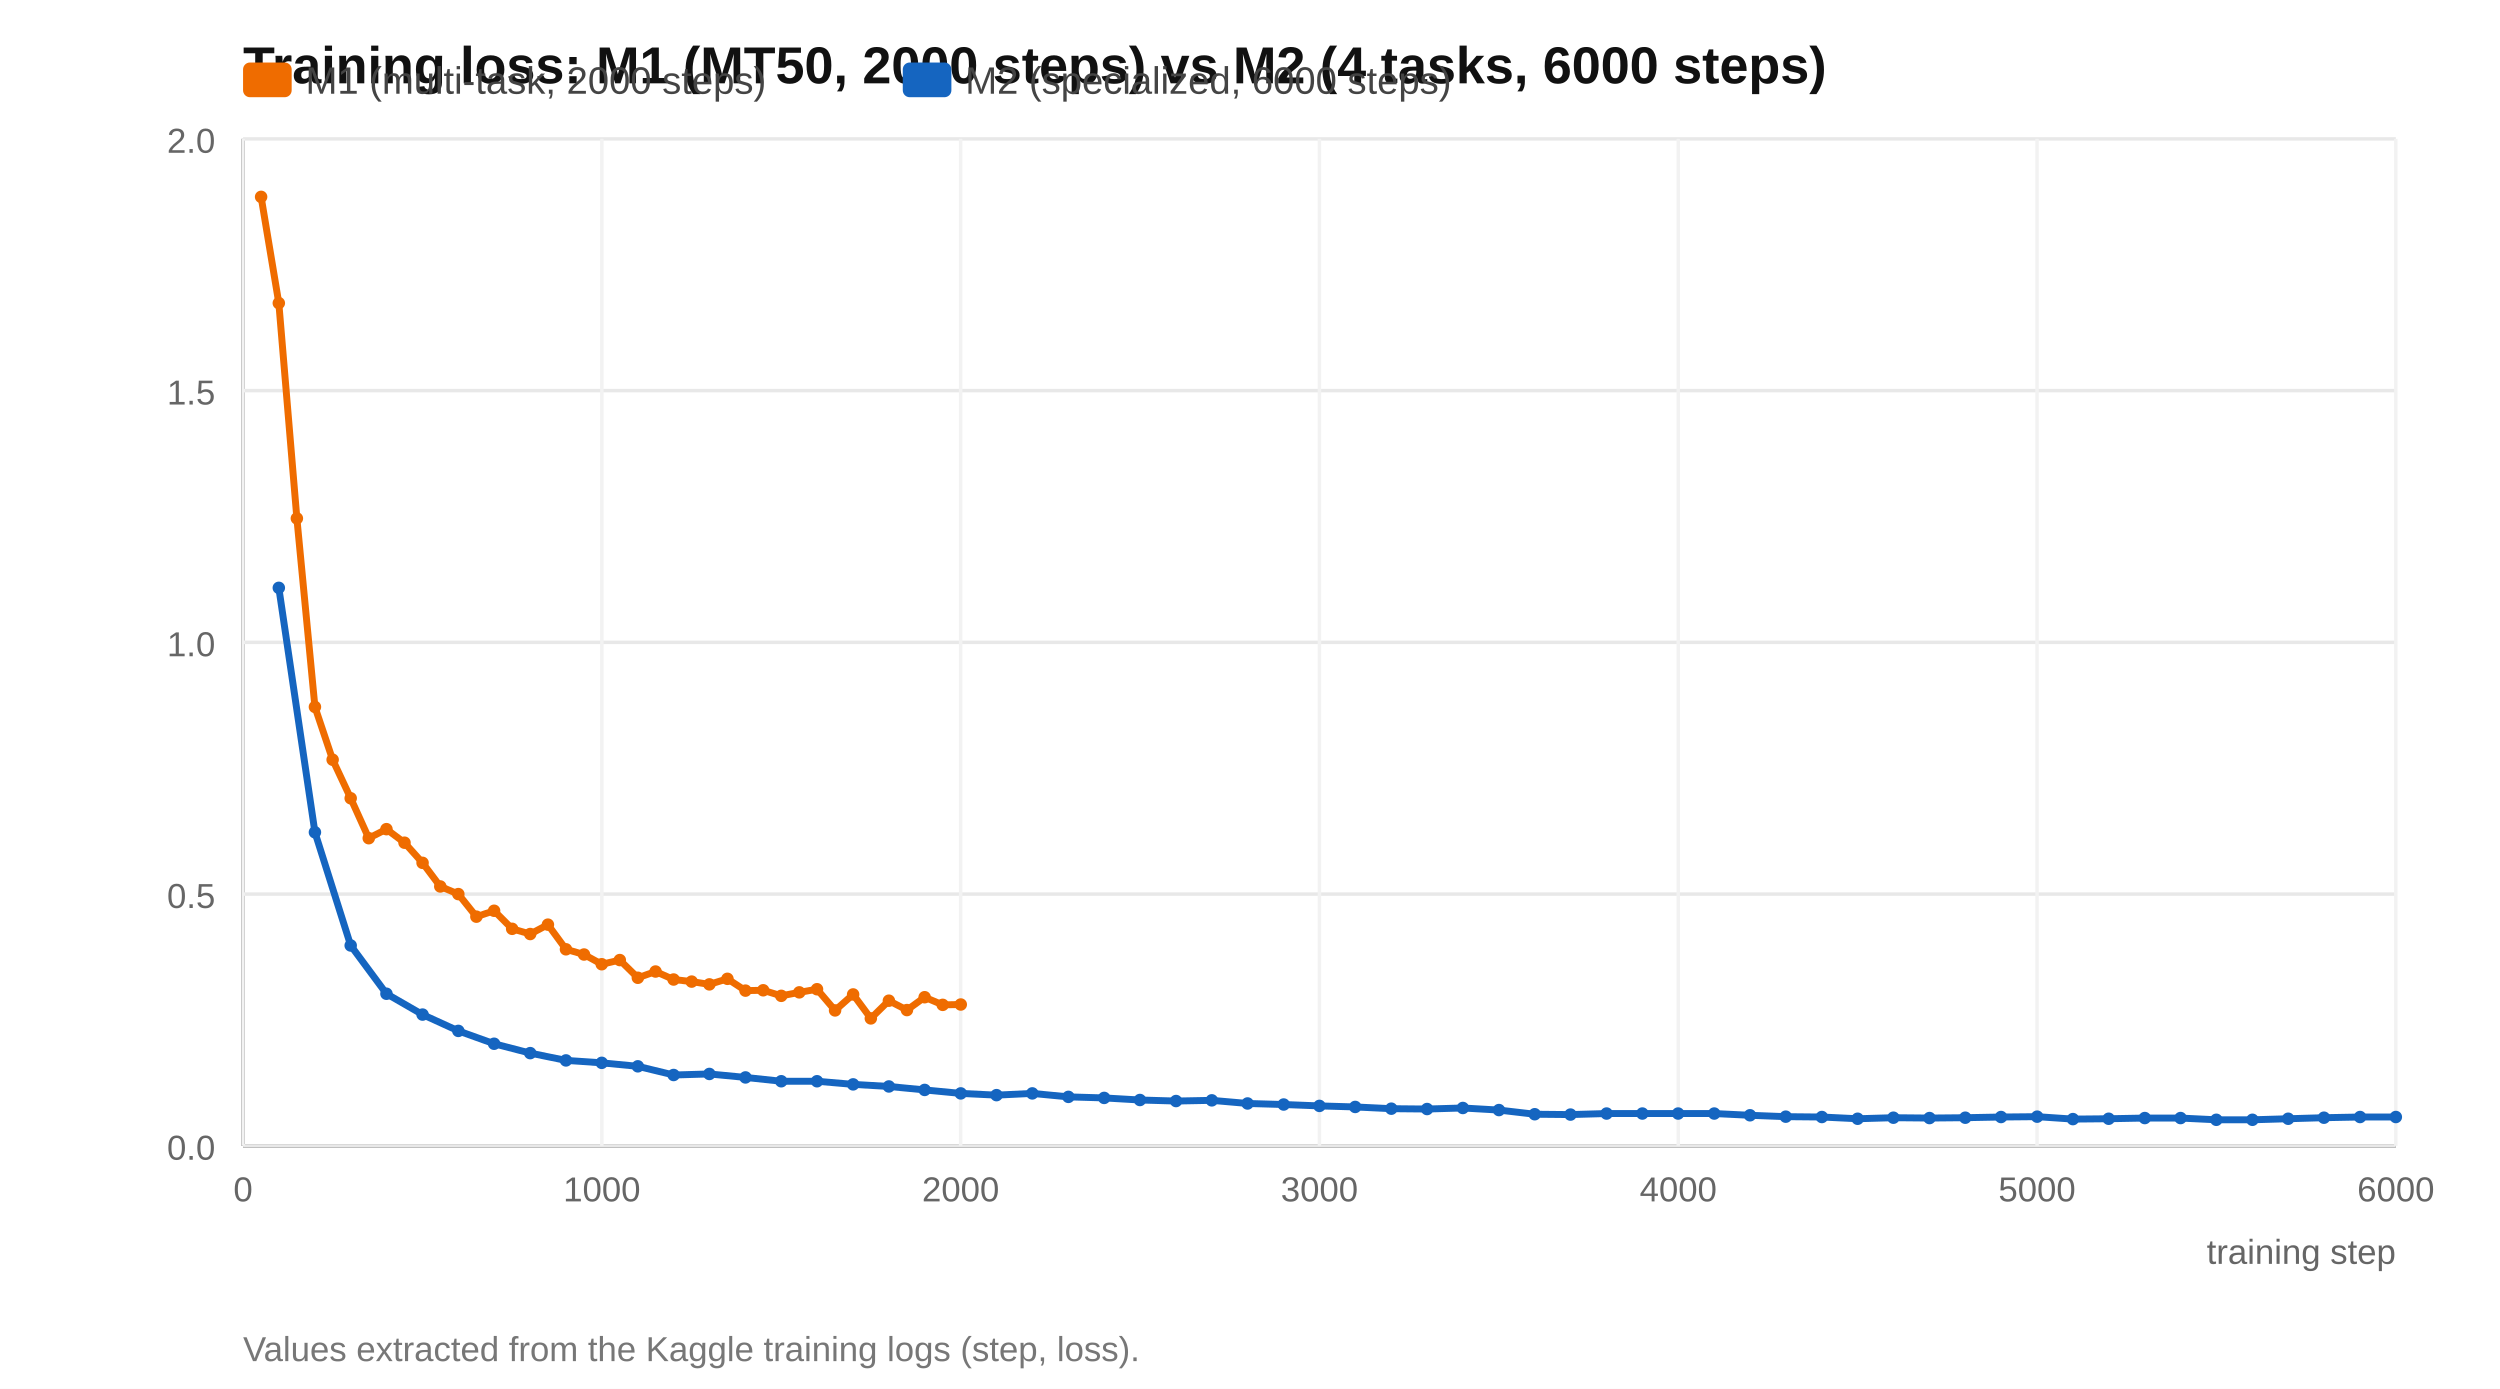
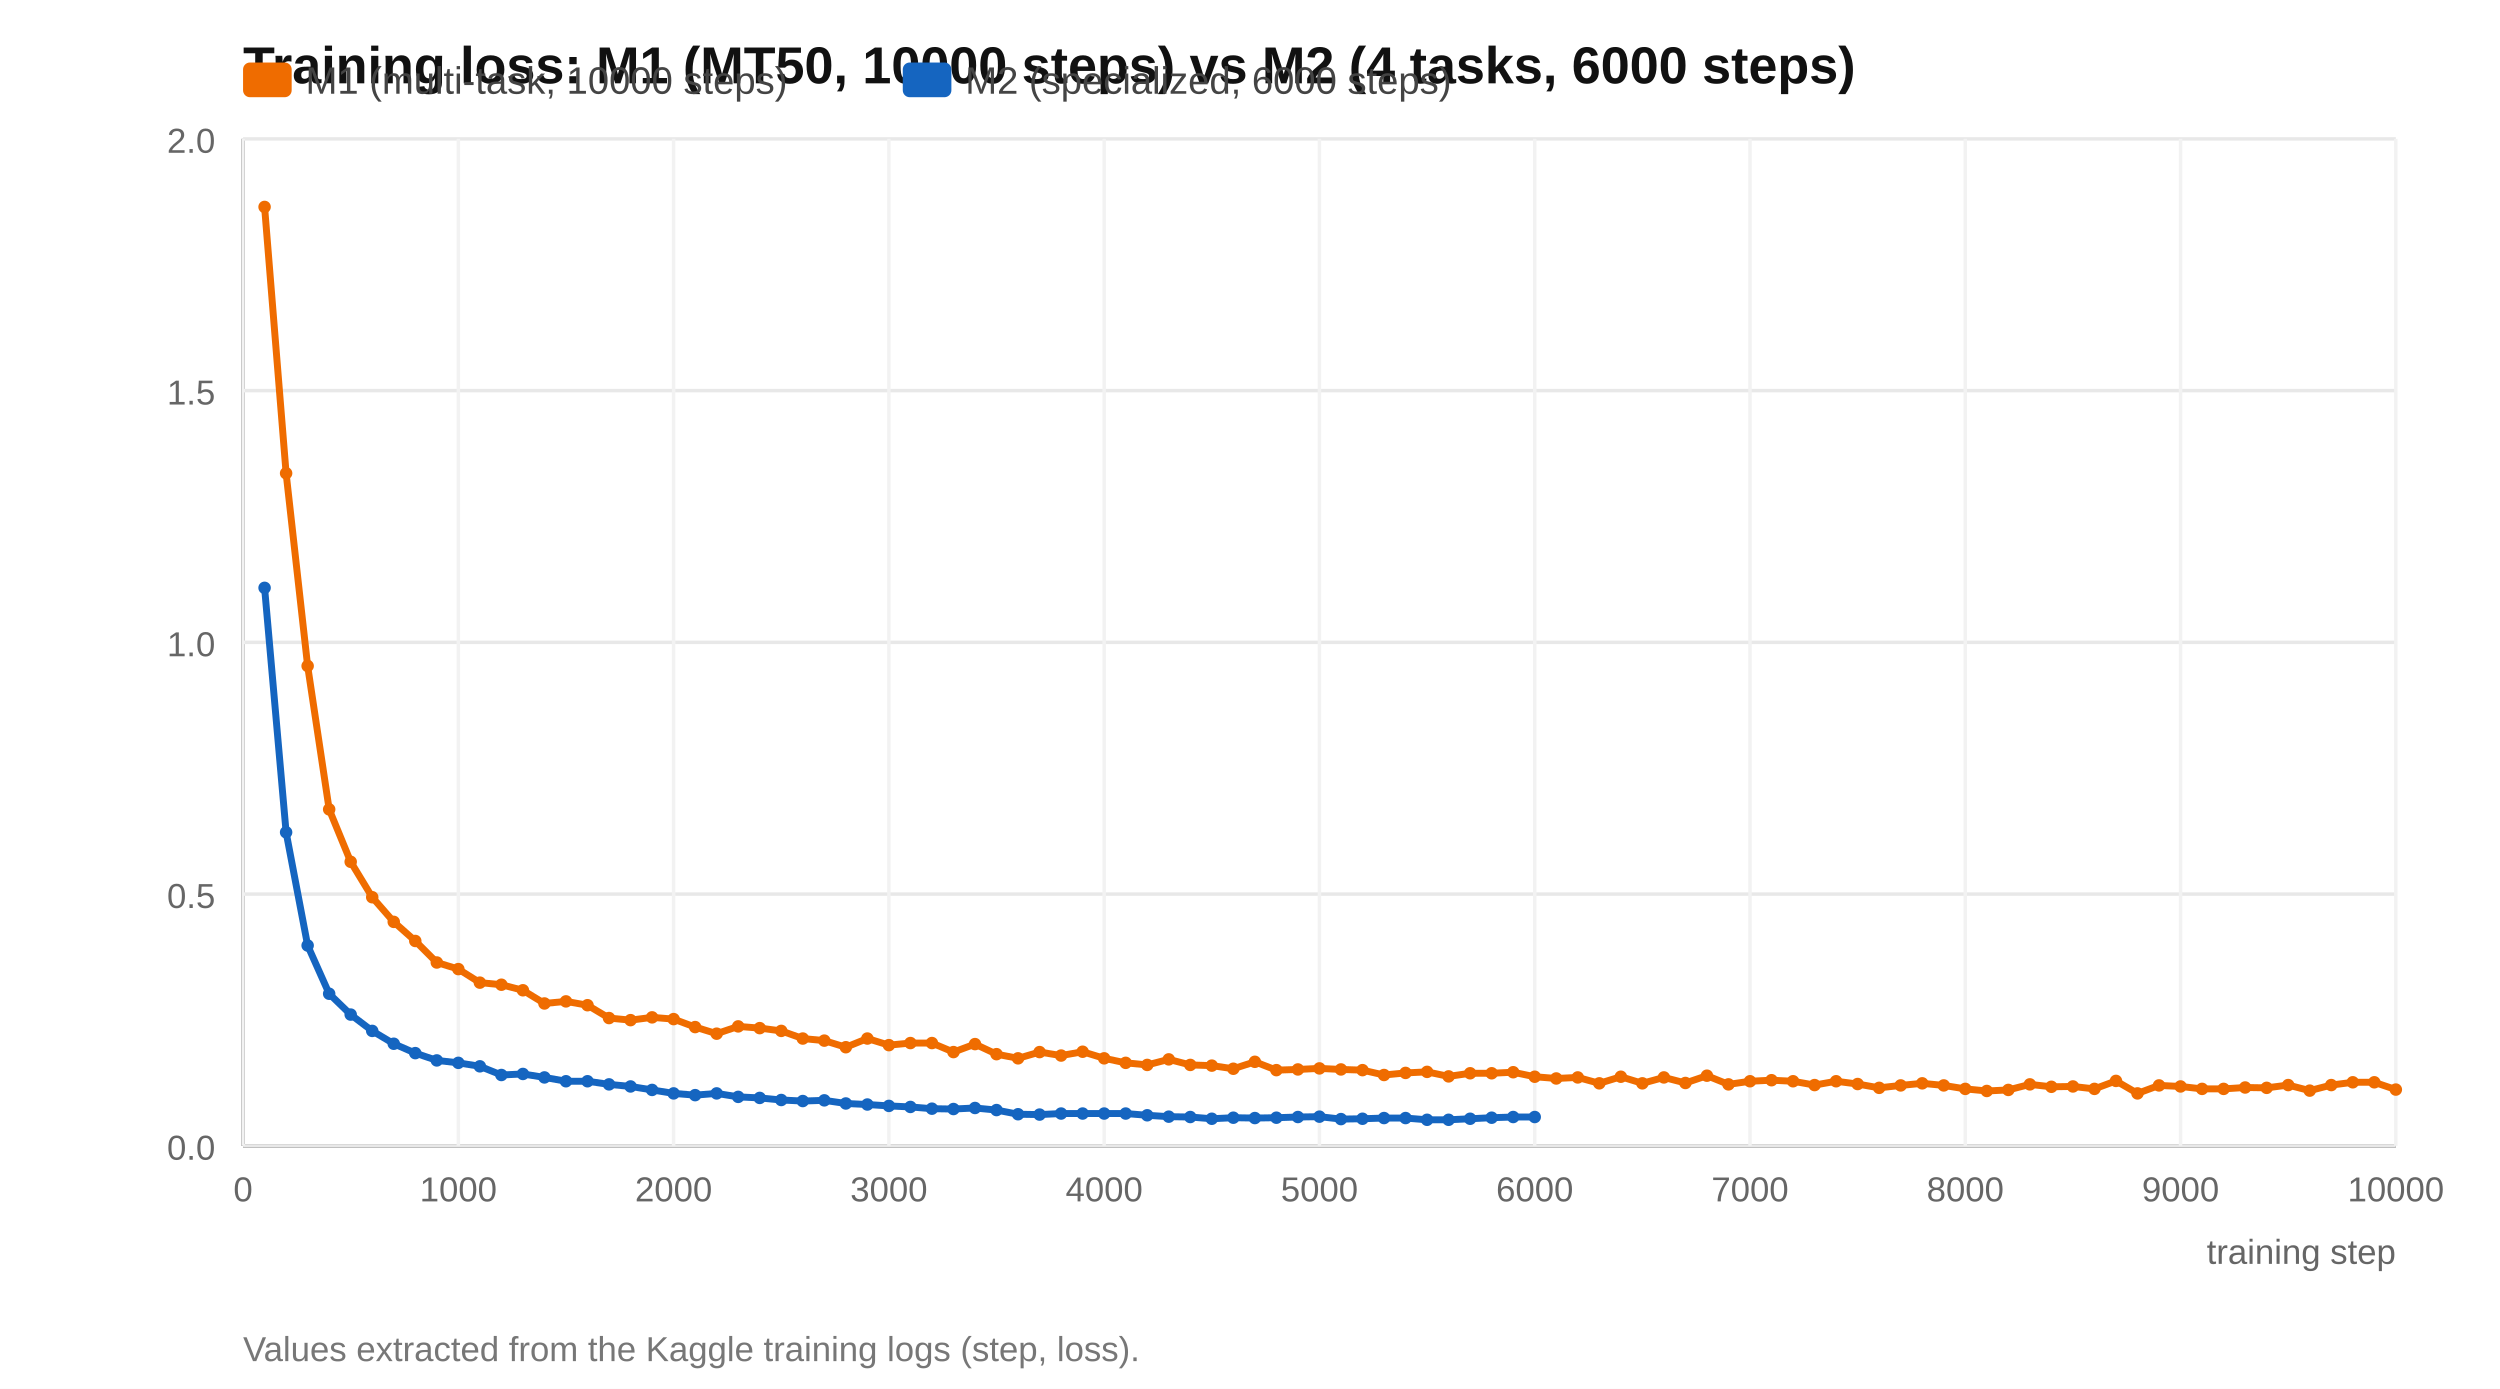
<svg xmlns="http://www.w3.org/2000/svg" width="720" height="400" font-family="Arial, sans-serif">
  <rect width="720" height="400" fill="#ffffff" />
-   <text x="70" y="24" font-size="15" font-weight="bold" fill="#111111">Training loss: M1 (MT50, 2000 steps) vs M2 (4 tasks, 6000 steps)</text>
+   <text x="70" y="24" font-size="15" font-weight="bold" fill="#111111">Training loss: M1 (MT50, 10000 steps) vs M2 (4 tasks, 6000 steps)</text>
  <line x1="70" y1="330" x2="690" y2="330" stroke="#333333" stroke-width="1" />
  <line x1="70" y1="40" x2="70" y2="330" stroke="#333333" stroke-width="1" />
  <line x1="70" y1="330.0" x2="690" y2="330.0" stroke="#e8e8e8" stroke-width="1" />
  <text x="62" y="334.0" font-size="10" fill="#666666" text-anchor="end">0.0</text>
  <line x1="70" y1="257.5" x2="690" y2="257.5" stroke="#e8e8e8" stroke-width="1" />
  <text x="62" y="261.5" font-size="10" fill="#666666" text-anchor="end">0.5</text>
  <line x1="70" y1="185.0" x2="690" y2="185.0" stroke="#e8e8e8" stroke-width="1" />
  <text x="62" y="189.0" font-size="10" fill="#666666" text-anchor="end">1.0</text>
  <line x1="70" y1="112.5" x2="690" y2="112.5" stroke="#e8e8e8" stroke-width="1" />
  <text x="62" y="116.5" font-size="10" fill="#666666" text-anchor="end">1.5</text>
  <line x1="70" y1="40.0" x2="690" y2="40.0" stroke="#e8e8e8" stroke-width="1" />
  <text x="62" y="44.0" font-size="10" fill="#666666" text-anchor="end">2.0</text>
  <line x1="70.0" y1="40" x2="70.0" y2="330" stroke="#f2f2f2" stroke-width="1" />
  <text x="70.0" y="346" font-size="10" fill="#666666" text-anchor="middle">0</text>
-   <line x1="173.333" y1="40" x2="173.333" y2="330" stroke="#f2f2f2" stroke-width="1" />
-   <text x="173.333" y="346" font-size="10" fill="#666666" text-anchor="middle">1000</text>
-   <line x1="276.667" y1="40" x2="276.667" y2="330" stroke="#f2f2f2" stroke-width="1" />
-   <text x="276.667" y="346" font-size="10" fill="#666666" text-anchor="middle">2000</text>
+   <line x1="132.0" y1="40" x2="132.0" y2="330" stroke="#f2f2f2" stroke-width="1" />
+   <text x="132.0" y="346" font-size="10" fill="#666666" text-anchor="middle">1000</text>
+   <line x1="194.0" y1="40" x2="194.0" y2="330" stroke="#f2f2f2" stroke-width="1" />
+   <text x="194.0" y="346" font-size="10" fill="#666666" text-anchor="middle">2000</text>
+   <line x1="256.0" y1="40" x2="256.0" y2="330" stroke="#f2f2f2" stroke-width="1" />
+   <text x="256.0" y="346" font-size="10" fill="#666666" text-anchor="middle">3000</text>
+   <line x1="318.0" y1="40" x2="318.0" y2="330" stroke="#f2f2f2" stroke-width="1" />
+   <text x="318.0" y="346" font-size="10" fill="#666666" text-anchor="middle">4000</text>
  <line x1="380.0" y1="40" x2="380.0" y2="330" stroke="#f2f2f2" stroke-width="1" />
-   <text x="380.0" y="346" font-size="10" fill="#666666" text-anchor="middle">3000</text>
-   <line x1="483.333" y1="40" x2="483.333" y2="330" stroke="#f2f2f2" stroke-width="1" />
-   <text x="483.333" y="346" font-size="10" fill="#666666" text-anchor="middle">4000</text>
-   <line x1="586.667" y1="40" x2="586.667" y2="330" stroke="#f2f2f2" stroke-width="1" />
-   <text x="586.667" y="346" font-size="10" fill="#666666" text-anchor="middle">5000</text>
+   <text x="380.0" y="346" font-size="10" fill="#666666" text-anchor="middle">5000</text>
+   <line x1="442.0" y1="40" x2="442.0" y2="330" stroke="#f2f2f2" stroke-width="1" />
+   <text x="442.0" y="346" font-size="10" fill="#666666" text-anchor="middle">6000</text>
+   <line x1="504.0" y1="40" x2="504.0" y2="330" stroke="#f2f2f2" stroke-width="1" />
+   <text x="504.0" y="346" font-size="10" fill="#666666" text-anchor="middle">7000</text>
+   <line x1="566.0" y1="40" x2="566.0" y2="330" stroke="#f2f2f2" stroke-width="1" />
+   <text x="566.0" y="346" font-size="10" fill="#666666" text-anchor="middle">8000</text>
+   <line x1="628.0" y1="40" x2="628.0" y2="330" stroke="#f2f2f2" stroke-width="1" />
+   <text x="628.0" y="346" font-size="10" fill="#666666" text-anchor="middle">9000</text>
  <line x1="690.0" y1="40" x2="690.0" y2="330" stroke="#f2f2f2" stroke-width="1" />
-   <text x="690.0" y="346" font-size="10" fill="#666666" text-anchor="middle">6000</text>
+   <text x="690.0" y="346" font-size="10" fill="#666666" text-anchor="middle">10000</text>
  <text x="690" y="364" font-size="10" fill="#666666" text-anchor="end">training step</text>
-   <polyline points="75.2,56.7 80.3,87.3 85.5,149.3 90.7,203.6 95.8,218.8 101.0,229.9 106.2,241.4 111.3,238.8 116.5,242.7 121.7,248.5 126.8,255.3 132.0,257.5 137.2,264.0 142.3,262.3 147.5,267.5 152.7,269.0 157.8,266.3 163.0,273.4 168.2,274.9 173.3,277.7 178.5,276.5 183.7,281.6 188.8,279.8 194.0,282.1 199.2,282.7 204.3,283.5 209.5,281.9 214.7,285.3 219.8,285.2 225.0,286.8 230.2,285.8 235.3,284.9 240.5,291.0 245.7,286.4 250.8,293.3 256.0,288.2 261.2,290.9 266.3,287.2 271.5,289.4 276.7,289.3" fill="none" stroke="#ef6c00" stroke-width="2" />
-   <circle cx="75.2" cy="56.7" r="1.8" fill="#ef6c00" />
-   <circle cx="80.3" cy="87.3" r="1.8" fill="#ef6c00" />
-   <circle cx="85.5" cy="149.3" r="1.8" fill="#ef6c00" />
-   <circle cx="90.7" cy="203.6" r="1.8" fill="#ef6c00" />
-   <circle cx="95.8" cy="218.8" r="1.8" fill="#ef6c00" />
-   <circle cx="101.0" cy="229.9" r="1.8" fill="#ef6c00" />
-   <circle cx="106.2" cy="241.4" r="1.8" fill="#ef6c00" />
-   <circle cx="111.3" cy="238.8" r="1.8" fill="#ef6c00" />
-   <circle cx="116.5" cy="242.7" r="1.8" fill="#ef6c00" />
-   <circle cx="121.7" cy="248.5" r="1.8" fill="#ef6c00" />
-   <circle cx="126.8" cy="255.3" r="1.8" fill="#ef6c00" />
-   <circle cx="132.0" cy="257.5" r="1.8" fill="#ef6c00" />
-   <circle cx="137.2" cy="264.0" r="1.8" fill="#ef6c00" />
-   <circle cx="142.3" cy="262.3" r="1.8" fill="#ef6c00" />
-   <circle cx="147.5" cy="267.5" r="1.8" fill="#ef6c00" />
-   <circle cx="152.7" cy="269.0" r="1.8" fill="#ef6c00" />
-   <circle cx="157.8" cy="266.3" r="1.8" fill="#ef6c00" />
-   <circle cx="163.0" cy="273.4" r="1.8" fill="#ef6c00" />
-   <circle cx="168.2" cy="274.9" r="1.8" fill="#ef6c00" />
-   <circle cx="173.3" cy="277.7" r="1.8" fill="#ef6c00" />
-   <circle cx="178.5" cy="276.5" r="1.8" fill="#ef6c00" />
-   <circle cx="183.7" cy="281.6" r="1.8" fill="#ef6c00" />
-   <circle cx="188.8" cy="279.8" r="1.8" fill="#ef6c00" />
-   <circle cx="194.0" cy="282.1" r="1.8" fill="#ef6c00" />
-   <circle cx="199.2" cy="282.7" r="1.8" fill="#ef6c00" />
-   <circle cx="204.3" cy="283.5" r="1.8" fill="#ef6c00" />
-   <circle cx="209.5" cy="281.9" r="1.8" fill="#ef6c00" />
-   <circle cx="214.7" cy="285.3" r="1.8" fill="#ef6c00" />
-   <circle cx="219.8" cy="285.2" r="1.8" fill="#ef6c00" />
-   <circle cx="225.0" cy="286.8" r="1.8" fill="#ef6c00" />
-   <circle cx="230.2" cy="285.8" r="1.8" fill="#ef6c00" />
-   <circle cx="235.3" cy="284.9" r="1.8" fill="#ef6c00" />
-   <circle cx="240.5" cy="291.0" r="1.8" fill="#ef6c00" />
-   <circle cx="245.7" cy="286.4" r="1.8" fill="#ef6c00" />
-   <circle cx="250.8" cy="293.3" r="1.8" fill="#ef6c00" />
-   <circle cx="256.0" cy="288.2" r="1.8" fill="#ef6c00" />
-   <circle cx="261.2" cy="290.9" r="1.8" fill="#ef6c00" />
-   <circle cx="266.3" cy="287.2" r="1.8" fill="#ef6c00" />
-   <circle cx="271.5" cy="289.4" r="1.8" fill="#ef6c00" />
-   <circle cx="276.7" cy="289.3" r="1.8" fill="#ef6c00" />
-   <polyline points="80.3,169.3 90.7,239.7 101.0,272.3 111.3,286.2 121.7,292.2 132.0,296.9 142.3,300.6 152.7,303.3 163.0,305.4 173.3,306.1 183.7,307.1 194.0,309.6 204.3,309.3 214.7,310.3 225.0,311.4 235.3,311.4 245.7,312.3 256.0,312.9 266.3,313.9 276.7,314.9 287.0,315.4 297.3,314.9 307.7,315.9 318.0,316.2 328.3,316.8 338.7,317.1 349.0,316.9 359.3,317.8 369.7,318.1 380.0,318.5 390.3,318.8 400.7,319.3 411.0,319.4 421.3,319.1 431.7,319.7 442.0,320.9 452.3,321.0 462.7,320.7 473.0,320.7 483.3,320.7 493.7,320.7 504.0,321.2 514.3,321.6 524.7,321.7 535.0,322.2 545.3,321.9 555.7,322.0 566.0,321.9 576.3,321.7 586.7,321.6 597.0,322.3 607.3,322.2 617.7,322.0 628.0,322.0 638.3,322.5 648.7,322.5 659.0,322.2 669.3,321.9 679.7,321.7 690.0,321.7" fill="none" stroke="#1565c0" stroke-width="2" />
-   <circle cx="80.3" cy="169.3" r="1.8" fill="#1565c0" />
-   <circle cx="90.7" cy="239.7" r="1.8" fill="#1565c0" />
-   <circle cx="101.0" cy="272.3" r="1.8" fill="#1565c0" />
-   <circle cx="111.3" cy="286.2" r="1.8" fill="#1565c0" />
-   <circle cx="121.7" cy="292.2" r="1.8" fill="#1565c0" />
-   <circle cx="132.0" cy="296.9" r="1.8" fill="#1565c0" />
-   <circle cx="142.3" cy="300.6" r="1.8" fill="#1565c0" />
-   <circle cx="152.7" cy="303.3" r="1.8" fill="#1565c0" />
-   <circle cx="163.0" cy="305.4" r="1.8" fill="#1565c0" />
-   <circle cx="173.3" cy="306.1" r="1.8" fill="#1565c0" />
-   <circle cx="183.7" cy="307.1" r="1.8" fill="#1565c0" />
-   <circle cx="194.0" cy="309.6" r="1.8" fill="#1565c0" />
-   <circle cx="204.3" cy="309.3" r="1.8" fill="#1565c0" />
-   <circle cx="214.7" cy="310.3" r="1.8" fill="#1565c0" />
-   <circle cx="225.0" cy="311.4" r="1.8" fill="#1565c0" />
-   <circle cx="235.3" cy="311.4" r="1.8" fill="#1565c0" />
-   <circle cx="245.7" cy="312.3" r="1.8" fill="#1565c0" />
-   <circle cx="256.0" cy="312.9" r="1.8" fill="#1565c0" />
-   <circle cx="266.3" cy="313.9" r="1.8" fill="#1565c0" />
-   <circle cx="276.7" cy="314.9" r="1.8" fill="#1565c0" />
-   <circle cx="287.0" cy="315.4" r="1.8" fill="#1565c0" />
-   <circle cx="297.3" cy="314.9" r="1.8" fill="#1565c0" />
-   <circle cx="307.7" cy="315.9" r="1.8" fill="#1565c0" />
-   <circle cx="318.0" cy="316.2" r="1.8" fill="#1565c0" />
-   <circle cx="328.3" cy="316.8" r="1.8" fill="#1565c0" />
-   <circle cx="338.7" cy="317.1" r="1.8" fill="#1565c0" />
-   <circle cx="349.0" cy="316.9" r="1.8" fill="#1565c0" />
-   <circle cx="359.3" cy="317.8" r="1.8" fill="#1565c0" />
-   <circle cx="369.7" cy="318.1" r="1.8" fill="#1565c0" />
-   <circle cx="380.0" cy="318.5" r="1.8" fill="#1565c0" />
-   <circle cx="390.3" cy="318.8" r="1.8" fill="#1565c0" />
-   <circle cx="400.7" cy="319.3" r="1.8" fill="#1565c0" />
-   <circle cx="411.0" cy="319.4" r="1.8" fill="#1565c0" />
-   <circle cx="421.3" cy="319.1" r="1.8" fill="#1565c0" />
-   <circle cx="431.7" cy="319.7" r="1.8" fill="#1565c0" />
-   <circle cx="442.0" cy="320.9" r="1.8" fill="#1565c0" />
-   <circle cx="452.3" cy="321.0" r="1.8" fill="#1565c0" />
-   <circle cx="462.7" cy="320.7" r="1.8" fill="#1565c0" />
-   <circle cx="473.0" cy="320.7" r="1.8" fill="#1565c0" />
-   <circle cx="483.3" cy="320.7" r="1.8" fill="#1565c0" />
-   <circle cx="493.7" cy="320.7" r="1.8" fill="#1565c0" />
-   <circle cx="504.0" cy="321.2" r="1.8" fill="#1565c0" />
-   <circle cx="514.3" cy="321.6" r="1.8" fill="#1565c0" />
-   <circle cx="524.7" cy="321.7" r="1.8" fill="#1565c0" />
-   <circle cx="535.0" cy="322.2" r="1.8" fill="#1565c0" />
-   <circle cx="545.3" cy="321.9" r="1.8" fill="#1565c0" />
-   <circle cx="555.7" cy="322.0" r="1.8" fill="#1565c0" />
-   <circle cx="566.0" cy="321.9" r="1.8" fill="#1565c0" />
-   <circle cx="576.3" cy="321.7" r="1.8" fill="#1565c0" />
-   <circle cx="586.7" cy="321.6" r="1.8" fill="#1565c0" />
-   <circle cx="597.0" cy="322.3" r="1.8" fill="#1565c0" />
-   <circle cx="607.3" cy="322.2" r="1.8" fill="#1565c0" />
-   <circle cx="617.7" cy="322.0" r="1.8" fill="#1565c0" />
-   <circle cx="628.0" cy="322.0" r="1.8" fill="#1565c0" />
-   <circle cx="638.3" cy="322.5" r="1.8" fill="#1565c0" />
-   <circle cx="648.7" cy="322.5" r="1.8" fill="#1565c0" />
-   <circle cx="659.0" cy="322.2" r="1.8" fill="#1565c0" />
-   <circle cx="669.3" cy="321.9" r="1.8" fill="#1565c0" />
-   <circle cx="679.7" cy="321.7" r="1.8" fill="#1565c0" />
-   <circle cx="690.0" cy="321.7" r="1.8" fill="#1565c0" />
+   <polyline points="76.2,59.6 82.4,136.3 88.6,191.8 94.8,233.1 101.0,248.2 107.2,258.4 113.4,265.5 119.6,271.0 125.8,277.2 132.0,279.1 138.2,283.0 144.4,283.6 150.6,285.2 156.8,289.0 163.0,288.4 169.2,289.5 175.4,293.2 181.6,293.8 187.8,293.0 194.0,293.5 200.2,295.8 206.4,297.7 212.6,295.6 218.8,296.1 225.0,296.9 231.2,299.1 237.4,299.7 243.6,301.6 249.8,299.1 256.0,301.0 262.2,300.4 268.4,300.4 274.6,303.0 280.8,300.7 287.0,303.6 293.2,304.8 299.4,303.0 305.6,304.0 311.8,302.9 318.0,304.8 324.2,306.1 330.4,306.7 336.6,305.1 342.8,306.7 349.0,306.9 355.2,307.8 361.4,305.8 367.6,308.2 373.8,308.0 380.0,307.7 386.2,308.0 392.4,308.2 398.6,309.6 404.8,309.0 411.0,308.7 417.2,310.0 423.4,309.1 429.6,309.1 435.8,308.8 442.0,310.1 448.2,310.6 454.4,310.3 460.6,312.0 466.8,310.1 473.0,312.0 479.2,310.3 485.4,311.9 491.6,309.8 497.8,312.3 504.0,311.4 510.2,311.1 516.4,311.4 522.6,312.5 528.8,311.4 535.0,312.2 541.2,313.3 547.4,312.6 553.6,312.0 559.8,312.6 566.0,313.6 572.2,314.2 578.4,313.9 584.6,312.3 590.8,313.0 597.0,312.9 603.2,313.6 609.4,311.3 615.6,314.9 621.8,312.6 628.0,312.9 634.2,313.6 640.4,313.6 646.6,313.2 652.8,313.3 659.0,312.5 665.2,314.1 671.4,312.5 677.6,311.7 683.8,311.7 690.0,313.8" fill="none" stroke="#ef6c00" stroke-width="2" />
+   <circle cx="76.2" cy="59.6" r="1.8" fill="#ef6c00" />
+   <circle cx="82.4" cy="136.3" r="1.8" fill="#ef6c00" />
+   <circle cx="88.6" cy="191.8" r="1.8" fill="#ef6c00" />
+   <circle cx="94.8" cy="233.1" r="1.8" fill="#ef6c00" />
+   <circle cx="101.0" cy="248.2" r="1.8" fill="#ef6c00" />
+   <circle cx="107.2" cy="258.4" r="1.8" fill="#ef6c00" />
+   <circle cx="113.4" cy="265.5" r="1.8" fill="#ef6c00" />
+   <circle cx="119.6" cy="271.0" r="1.8" fill="#ef6c00" />
+   <circle cx="125.8" cy="277.2" r="1.8" fill="#ef6c00" />
+   <circle cx="132.0" cy="279.1" r="1.8" fill="#ef6c00" />
+   <circle cx="138.2" cy="283.0" r="1.8" fill="#ef6c00" />
+   <circle cx="144.4" cy="283.6" r="1.8" fill="#ef6c00" />
+   <circle cx="150.6" cy="285.2" r="1.8" fill="#ef6c00" />
+   <circle cx="156.8" cy="289.0" r="1.8" fill="#ef6c00" />
+   <circle cx="163.0" cy="288.4" r="1.8" fill="#ef6c00" />
+   <circle cx="169.2" cy="289.5" r="1.8" fill="#ef6c00" />
+   <circle cx="175.4" cy="293.2" r="1.8" fill="#ef6c00" />
+   <circle cx="181.6" cy="293.8" r="1.8" fill="#ef6c00" />
+   <circle cx="187.8" cy="293.0" r="1.8" fill="#ef6c00" />
+   <circle cx="194.0" cy="293.5" r="1.8" fill="#ef6c00" />
+   <circle cx="200.2" cy="295.8" r="1.8" fill="#ef6c00" />
+   <circle cx="206.4" cy="297.7" r="1.8" fill="#ef6c00" />
+   <circle cx="212.6" cy="295.6" r="1.8" fill="#ef6c00" />
+   <circle cx="218.8" cy="296.1" r="1.8" fill="#ef6c00" />
+   <circle cx="225.0" cy="296.9" r="1.8" fill="#ef6c00" />
+   <circle cx="231.2" cy="299.1" r="1.8" fill="#ef6c00" />
+   <circle cx="237.4" cy="299.7" r="1.8" fill="#ef6c00" />
+   <circle cx="243.6" cy="301.6" r="1.8" fill="#ef6c00" />
+   <circle cx="249.8" cy="299.1" r="1.8" fill="#ef6c00" />
+   <circle cx="256.0" cy="301.0" r="1.8" fill="#ef6c00" />
+   <circle cx="262.2" cy="300.4" r="1.8" fill="#ef6c00" />
+   <circle cx="268.4" cy="300.4" r="1.8" fill="#ef6c00" />
+   <circle cx="274.6" cy="303.0" r="1.8" fill="#ef6c00" />
+   <circle cx="280.8" cy="300.7" r="1.8" fill="#ef6c00" />
+   <circle cx="287.0" cy="303.6" r="1.8" fill="#ef6c00" />
+   <circle cx="293.2" cy="304.8" r="1.8" fill="#ef6c00" />
+   <circle cx="299.4" cy="303.0" r="1.8" fill="#ef6c00" />
+   <circle cx="305.6" cy="304.0" r="1.8" fill="#ef6c00" />
+   <circle cx="311.8" cy="302.9" r="1.8" fill="#ef6c00" />
+   <circle cx="318.0" cy="304.8" r="1.8" fill="#ef6c00" />
+   <circle cx="324.2" cy="306.1" r="1.8" fill="#ef6c00" />
+   <circle cx="330.4" cy="306.7" r="1.8" fill="#ef6c00" />
+   <circle cx="336.6" cy="305.1" r="1.8" fill="#ef6c00" />
+   <circle cx="342.8" cy="306.7" r="1.8" fill="#ef6c00" />
+   <circle cx="349.0" cy="306.9" r="1.8" fill="#ef6c00" />
+   <circle cx="355.2" cy="307.8" r="1.8" fill="#ef6c00" />
+   <circle cx="361.4" cy="305.8" r="1.8" fill="#ef6c00" />
+   <circle cx="367.6" cy="308.2" r="1.8" fill="#ef6c00" />
+   <circle cx="373.8" cy="308.0" r="1.8" fill="#ef6c00" />
+   <circle cx="380.0" cy="307.7" r="1.8" fill="#ef6c00" />
+   <circle cx="386.2" cy="308.0" r="1.8" fill="#ef6c00" />
+   <circle cx="392.4" cy="308.2" r="1.8" fill="#ef6c00" />
+   <circle cx="398.6" cy="309.6" r="1.8" fill="#ef6c00" />
+   <circle cx="404.8" cy="309.0" r="1.8" fill="#ef6c00" />
+   <circle cx="411.0" cy="308.7" r="1.8" fill="#ef6c00" />
+   <circle cx="417.2" cy="310.0" r="1.8" fill="#ef6c00" />
+   <circle cx="423.4" cy="309.1" r="1.8" fill="#ef6c00" />
+   <circle cx="429.6" cy="309.1" r="1.8" fill="#ef6c00" />
+   <circle cx="435.8" cy="308.8" r="1.8" fill="#ef6c00" />
+   <circle cx="442.0" cy="310.1" r="1.8" fill="#ef6c00" />
+   <circle cx="448.2" cy="310.6" r="1.8" fill="#ef6c00" />
+   <circle cx="454.4" cy="310.3" r="1.8" fill="#ef6c00" />
+   <circle cx="460.6" cy="312.0" r="1.8" fill="#ef6c00" />
+   <circle cx="466.8" cy="310.1" r="1.8" fill="#ef6c00" />
+   <circle cx="473.0" cy="312.0" r="1.8" fill="#ef6c00" />
+   <circle cx="479.2" cy="310.3" r="1.8" fill="#ef6c00" />
+   <circle cx="485.4" cy="311.9" r="1.8" fill="#ef6c00" />
+   <circle cx="491.6" cy="309.8" r="1.8" fill="#ef6c00" />
+   <circle cx="497.8" cy="312.3" r="1.8" fill="#ef6c00" />
+   <circle cx="504.0" cy="311.4" r="1.8" fill="#ef6c00" />
+   <circle cx="510.2" cy="311.1" r="1.8" fill="#ef6c00" />
+   <circle cx="516.4" cy="311.4" r="1.8" fill="#ef6c00" />
+   <circle cx="522.6" cy="312.5" r="1.8" fill="#ef6c00" />
+   <circle cx="528.8" cy="311.4" r="1.8" fill="#ef6c00" />
+   <circle cx="535.0" cy="312.2" r="1.8" fill="#ef6c00" />
+   <circle cx="541.2" cy="313.3" r="1.8" fill="#ef6c00" />
+   <circle cx="547.4" cy="312.6" r="1.8" fill="#ef6c00" />
+   <circle cx="553.6" cy="312.0" r="1.8" fill="#ef6c00" />
+   <circle cx="559.8" cy="312.6" r="1.8" fill="#ef6c00" />
+   <circle cx="566.0" cy="313.6" r="1.8" fill="#ef6c00" />
+   <circle cx="572.2" cy="314.2" r="1.8" fill="#ef6c00" />
+   <circle cx="578.4" cy="313.9" r="1.8" fill="#ef6c00" />
+   <circle cx="584.6" cy="312.3" r="1.8" fill="#ef6c00" />
+   <circle cx="590.8" cy="313.0" r="1.8" fill="#ef6c00" />
+   <circle cx="597.0" cy="312.9" r="1.8" fill="#ef6c00" />
+   <circle cx="603.2" cy="313.6" r="1.8" fill="#ef6c00" />
+   <circle cx="609.4" cy="311.3" r="1.8" fill="#ef6c00" />
+   <circle cx="615.6" cy="314.9" r="1.8" fill="#ef6c00" />
+   <circle cx="621.8" cy="312.6" r="1.8" fill="#ef6c00" />
+   <circle cx="628.0" cy="312.9" r="1.8" fill="#ef6c00" />
+   <circle cx="634.2" cy="313.6" r="1.8" fill="#ef6c00" />
+   <circle cx="640.4" cy="313.6" r="1.8" fill="#ef6c00" />
+   <circle cx="646.6" cy="313.2" r="1.8" fill="#ef6c00" />
+   <circle cx="652.8" cy="313.3" r="1.8" fill="#ef6c00" />
+   <circle cx="659.0" cy="312.5" r="1.8" fill="#ef6c00" />
+   <circle cx="665.2" cy="314.1" r="1.8" fill="#ef6c00" />
+   <circle cx="671.4" cy="312.5" r="1.8" fill="#ef6c00" />
+   <circle cx="677.6" cy="311.7" r="1.8" fill="#ef6c00" />
+   <circle cx="683.8" cy="311.7" r="1.8" fill="#ef6c00" />
+   <circle cx="690.0" cy="313.8" r="1.8" fill="#ef6c00" />
+   <polyline points="76.2,169.3 82.4,239.7 88.6,272.3 94.8,286.2 101.0,292.2 107.2,296.9 113.4,300.6 119.6,303.3 125.8,305.4 132.0,306.1 138.2,307.1 144.4,309.6 150.6,309.3 156.8,310.3 163.0,311.4 169.2,311.4 175.4,312.3 181.6,312.9 187.8,313.9 194.0,314.9 200.2,315.4 206.4,314.9 212.6,315.9 218.8,316.2 225.0,316.8 231.2,317.1 237.4,316.9 243.6,317.8 249.8,318.1 256.0,318.5 262.2,318.8 268.4,319.3 274.6,319.4 280.8,319.1 287.0,319.7 293.2,320.9 299.4,321.0 305.6,320.7 311.8,320.7 318.0,320.7 324.2,320.7 330.4,321.2 336.6,321.6 342.8,321.7 349.0,322.2 355.2,321.9 361.4,322.0 367.6,321.9 373.8,321.7 380.0,321.6 386.2,322.3 392.4,322.2 398.6,322.0 404.8,322.0 411.0,322.5 417.2,322.5 423.4,322.2 429.6,321.9 435.8,321.7 442.0,321.7" fill="none" stroke="#1565c0" stroke-width="2" />
+   <circle cx="76.2" cy="169.3" r="1.8" fill="#1565c0" />
+   <circle cx="82.4" cy="239.7" r="1.8" fill="#1565c0" />
+   <circle cx="88.6" cy="272.3" r="1.8" fill="#1565c0" />
+   <circle cx="94.8" cy="286.2" r="1.8" fill="#1565c0" />
+   <circle cx="101.0" cy="292.2" r="1.8" fill="#1565c0" />
+   <circle cx="107.2" cy="296.9" r="1.8" fill="#1565c0" />
+   <circle cx="113.4" cy="300.6" r="1.8" fill="#1565c0" />
+   <circle cx="119.6" cy="303.3" r="1.8" fill="#1565c0" />
+   <circle cx="125.8" cy="305.4" r="1.8" fill="#1565c0" />
+   <circle cx="132.0" cy="306.1" r="1.8" fill="#1565c0" />
+   <circle cx="138.2" cy="307.1" r="1.8" fill="#1565c0" />
+   <circle cx="144.4" cy="309.6" r="1.8" fill="#1565c0" />
+   <circle cx="150.6" cy="309.3" r="1.8" fill="#1565c0" />
+   <circle cx="156.8" cy="310.3" r="1.8" fill="#1565c0" />
+   <circle cx="163.0" cy="311.4" r="1.8" fill="#1565c0" />
+   <circle cx="169.2" cy="311.4" r="1.8" fill="#1565c0" />
+   <circle cx="175.4" cy="312.3" r="1.8" fill="#1565c0" />
+   <circle cx="181.6" cy="312.9" r="1.8" fill="#1565c0" />
+   <circle cx="187.8" cy="313.9" r="1.8" fill="#1565c0" />
+   <circle cx="194.0" cy="314.9" r="1.8" fill="#1565c0" />
+   <circle cx="200.2" cy="315.4" r="1.8" fill="#1565c0" />
+   <circle cx="206.4" cy="314.9" r="1.8" fill="#1565c0" />
+   <circle cx="212.6" cy="315.9" r="1.8" fill="#1565c0" />
+   <circle cx="218.8" cy="316.2" r="1.8" fill="#1565c0" />
+   <circle cx="225.0" cy="316.8" r="1.8" fill="#1565c0" />
+   <circle cx="231.2" cy="317.1" r="1.8" fill="#1565c0" />
+   <circle cx="237.4" cy="316.9" r="1.8" fill="#1565c0" />
+   <circle cx="243.6" cy="317.8" r="1.8" fill="#1565c0" />
+   <circle cx="249.8" cy="318.1" r="1.8" fill="#1565c0" />
+   <circle cx="256.0" cy="318.5" r="1.8" fill="#1565c0" />
+   <circle cx="262.2" cy="318.8" r="1.8" fill="#1565c0" />
+   <circle cx="268.4" cy="319.3" r="1.8" fill="#1565c0" />
+   <circle cx="274.6" cy="319.4" r="1.8" fill="#1565c0" />
+   <circle cx="280.8" cy="319.1" r="1.8" fill="#1565c0" />
+   <circle cx="287.0" cy="319.7" r="1.8" fill="#1565c0" />
+   <circle cx="293.2" cy="320.9" r="1.8" fill="#1565c0" />
+   <circle cx="299.4" cy="321.0" r="1.8" fill="#1565c0" />
+   <circle cx="305.6" cy="320.7" r="1.8" fill="#1565c0" />
+   <circle cx="311.8" cy="320.7" r="1.8" fill="#1565c0" />
+   <circle cx="318.0" cy="320.7" r="1.8" fill="#1565c0" />
+   <circle cx="324.2" cy="320.7" r="1.8" fill="#1565c0" />
+   <circle cx="330.4" cy="321.2" r="1.8" fill="#1565c0" />
+   <circle cx="336.6" cy="321.6" r="1.8" fill="#1565c0" />
+   <circle cx="342.8" cy="321.7" r="1.8" fill="#1565c0" />
+   <circle cx="349.0" cy="322.2" r="1.8" fill="#1565c0" />
+   <circle cx="355.2" cy="321.9" r="1.8" fill="#1565c0" />
+   <circle cx="361.4" cy="322.0" r="1.8" fill="#1565c0" />
+   <circle cx="367.6" cy="321.9" r="1.8" fill="#1565c0" />
+   <circle cx="373.8" cy="321.7" r="1.8" fill="#1565c0" />
+   <circle cx="380.0" cy="321.6" r="1.8" fill="#1565c0" />
+   <circle cx="386.2" cy="322.3" r="1.8" fill="#1565c0" />
+   <circle cx="392.4" cy="322.2" r="1.8" fill="#1565c0" />
+   <circle cx="398.6" cy="322.0" r="1.8" fill="#1565c0" />
+   <circle cx="404.8" cy="322.0" r="1.8" fill="#1565c0" />
+   <circle cx="411.0" cy="322.5" r="1.8" fill="#1565c0" />
+   <circle cx="417.2" cy="322.5" r="1.8" fill="#1565c0" />
+   <circle cx="423.4" cy="322.2" r="1.8" fill="#1565c0" />
+   <circle cx="429.6" cy="321.9" r="1.8" fill="#1565c0" />
+   <circle cx="435.8" cy="321.7" r="1.8" fill="#1565c0" />
+   <circle cx="442.0" cy="321.7" r="1.8" fill="#1565c0" />
  <rect x="70" y="18" width="14" height="10" fill="#ef6c00" rx="2" />
-   <text x="88" y="27" font-size="11" fill="#444444">M1 (multi-task, 2000 steps)</text>
+   <text x="88" y="27" font-size="11" fill="#444444">M1 (multi-task, 10000 steps)</text>
  <rect x="260" y="18" width="14" height="10" fill="#1565c0" rx="2" />
  <text x="278" y="27" font-size="11" fill="#444444">M2 (specialized, 6000 steps)</text>
  <text x="70" y="392" font-size="10" fill="#777777">Values extracted from the Kaggle training logs (step, loss).</text>
</svg>
